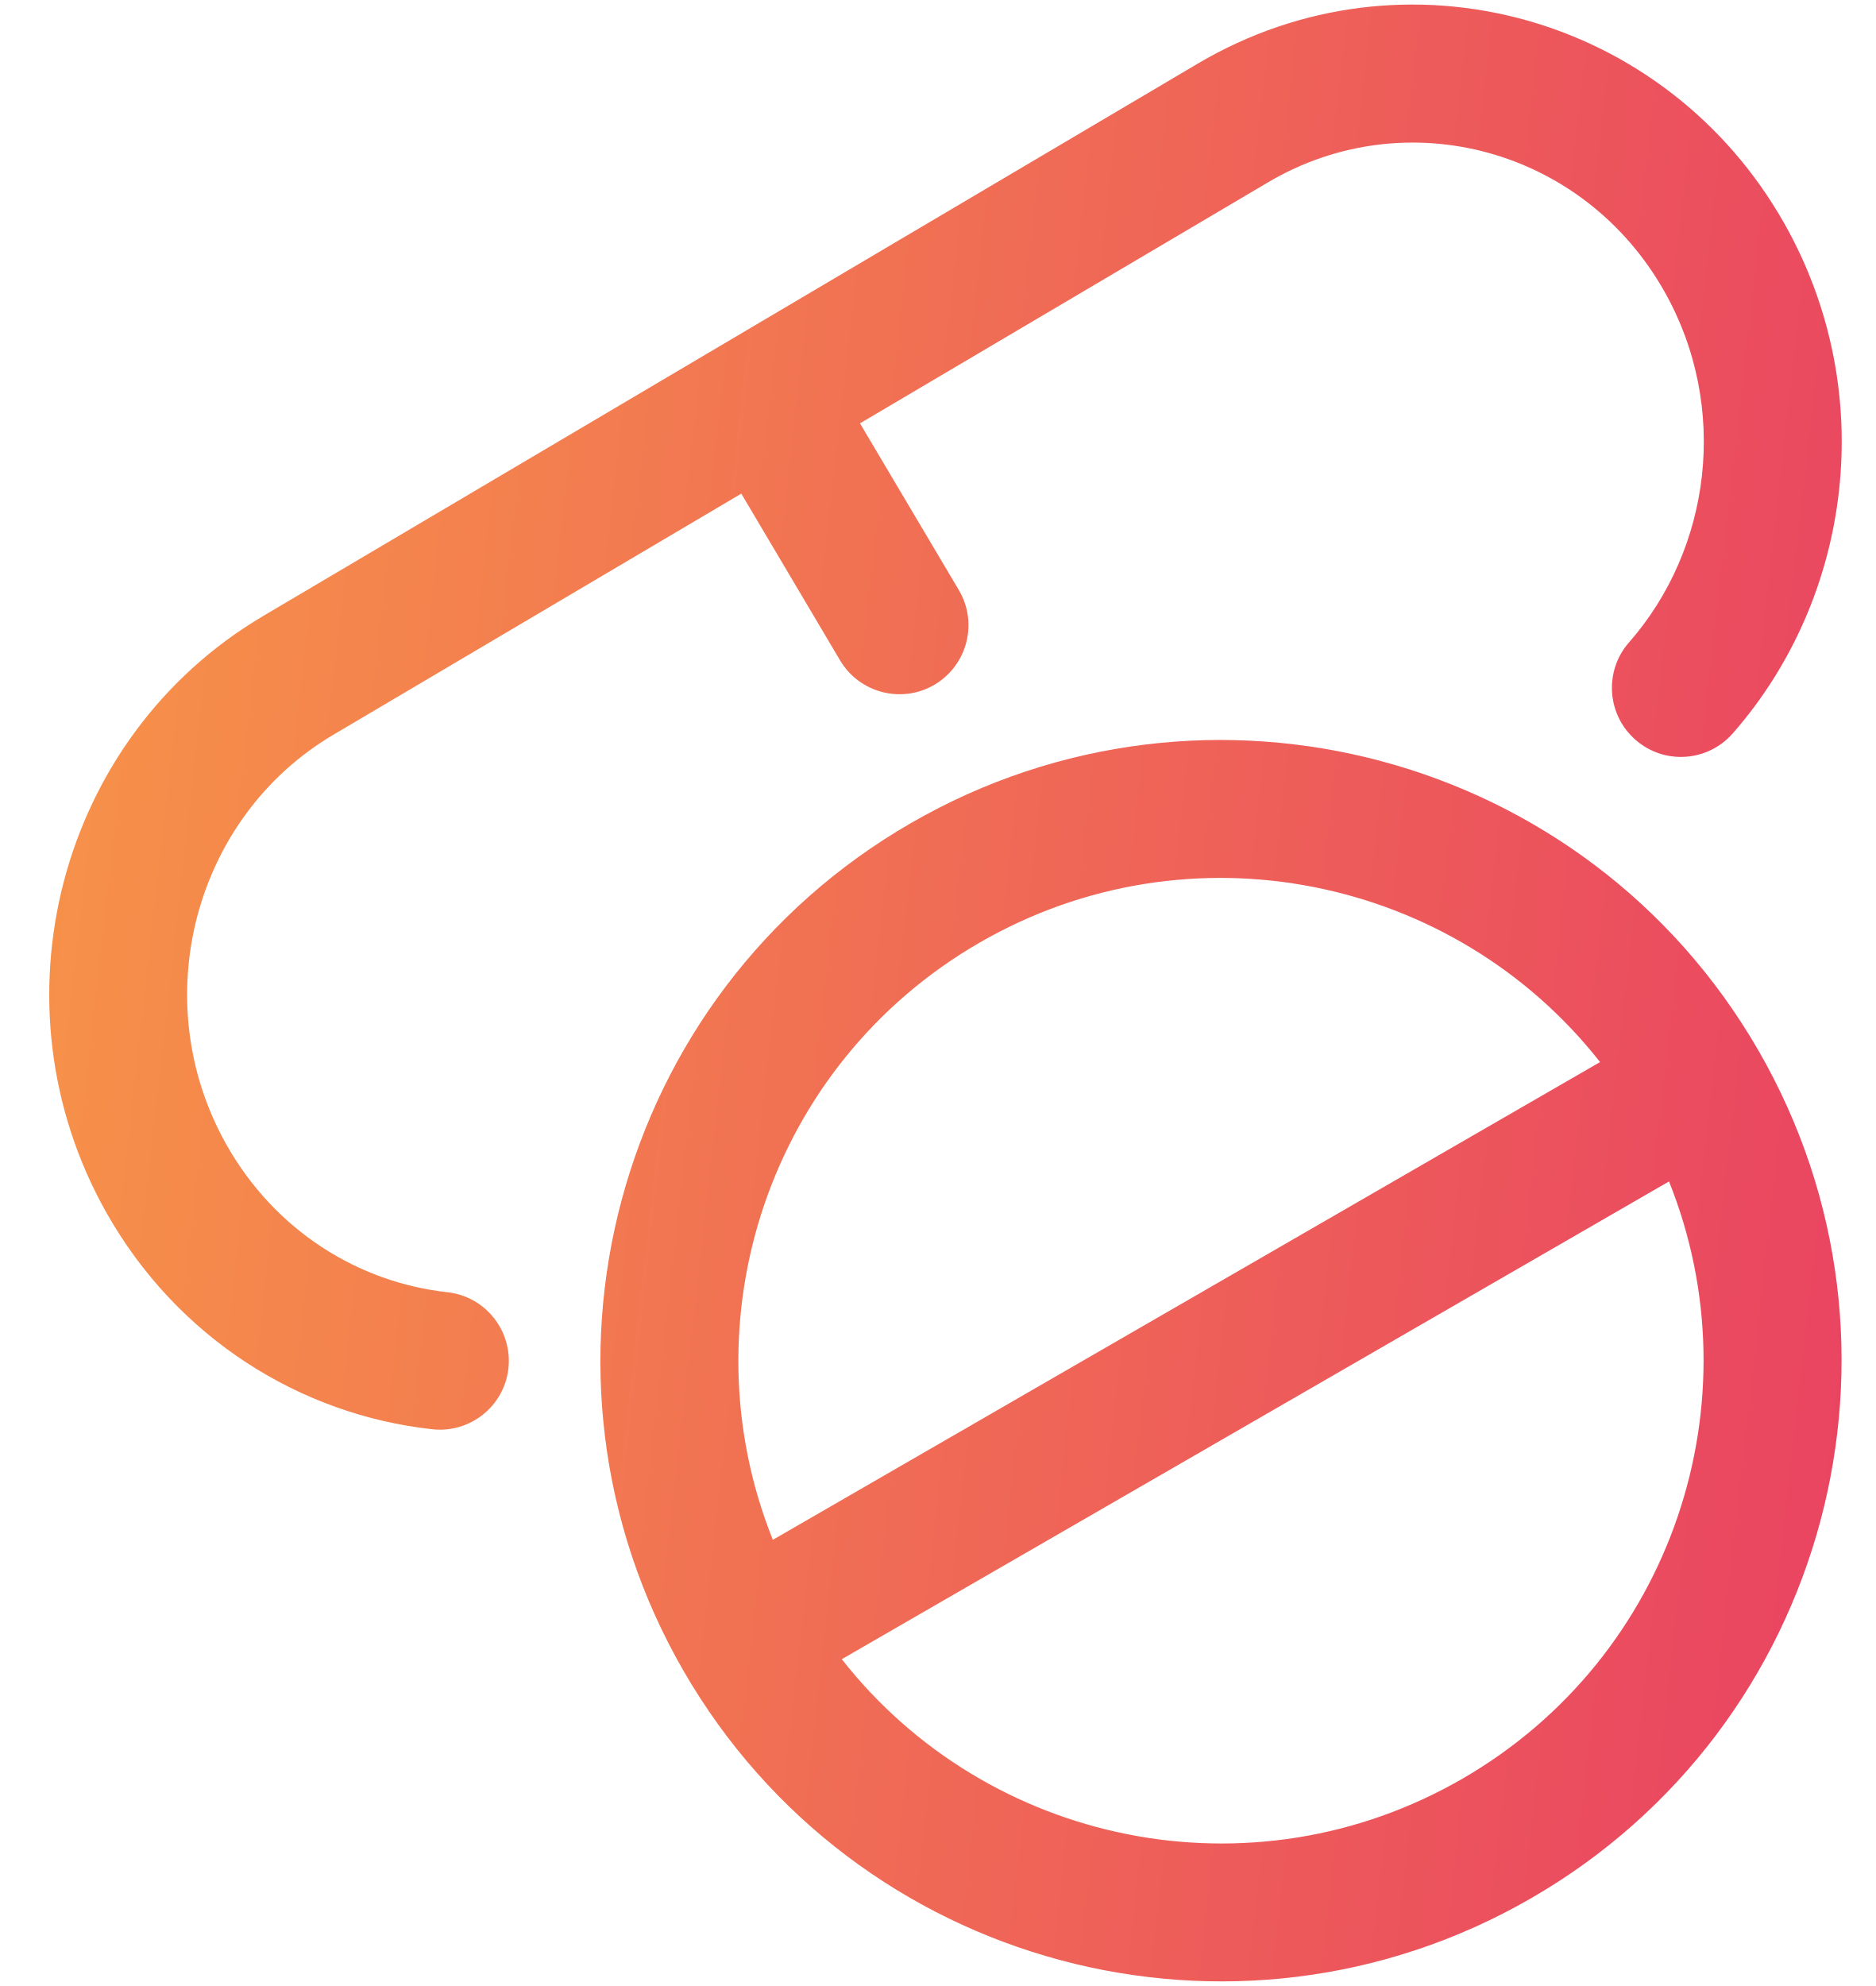
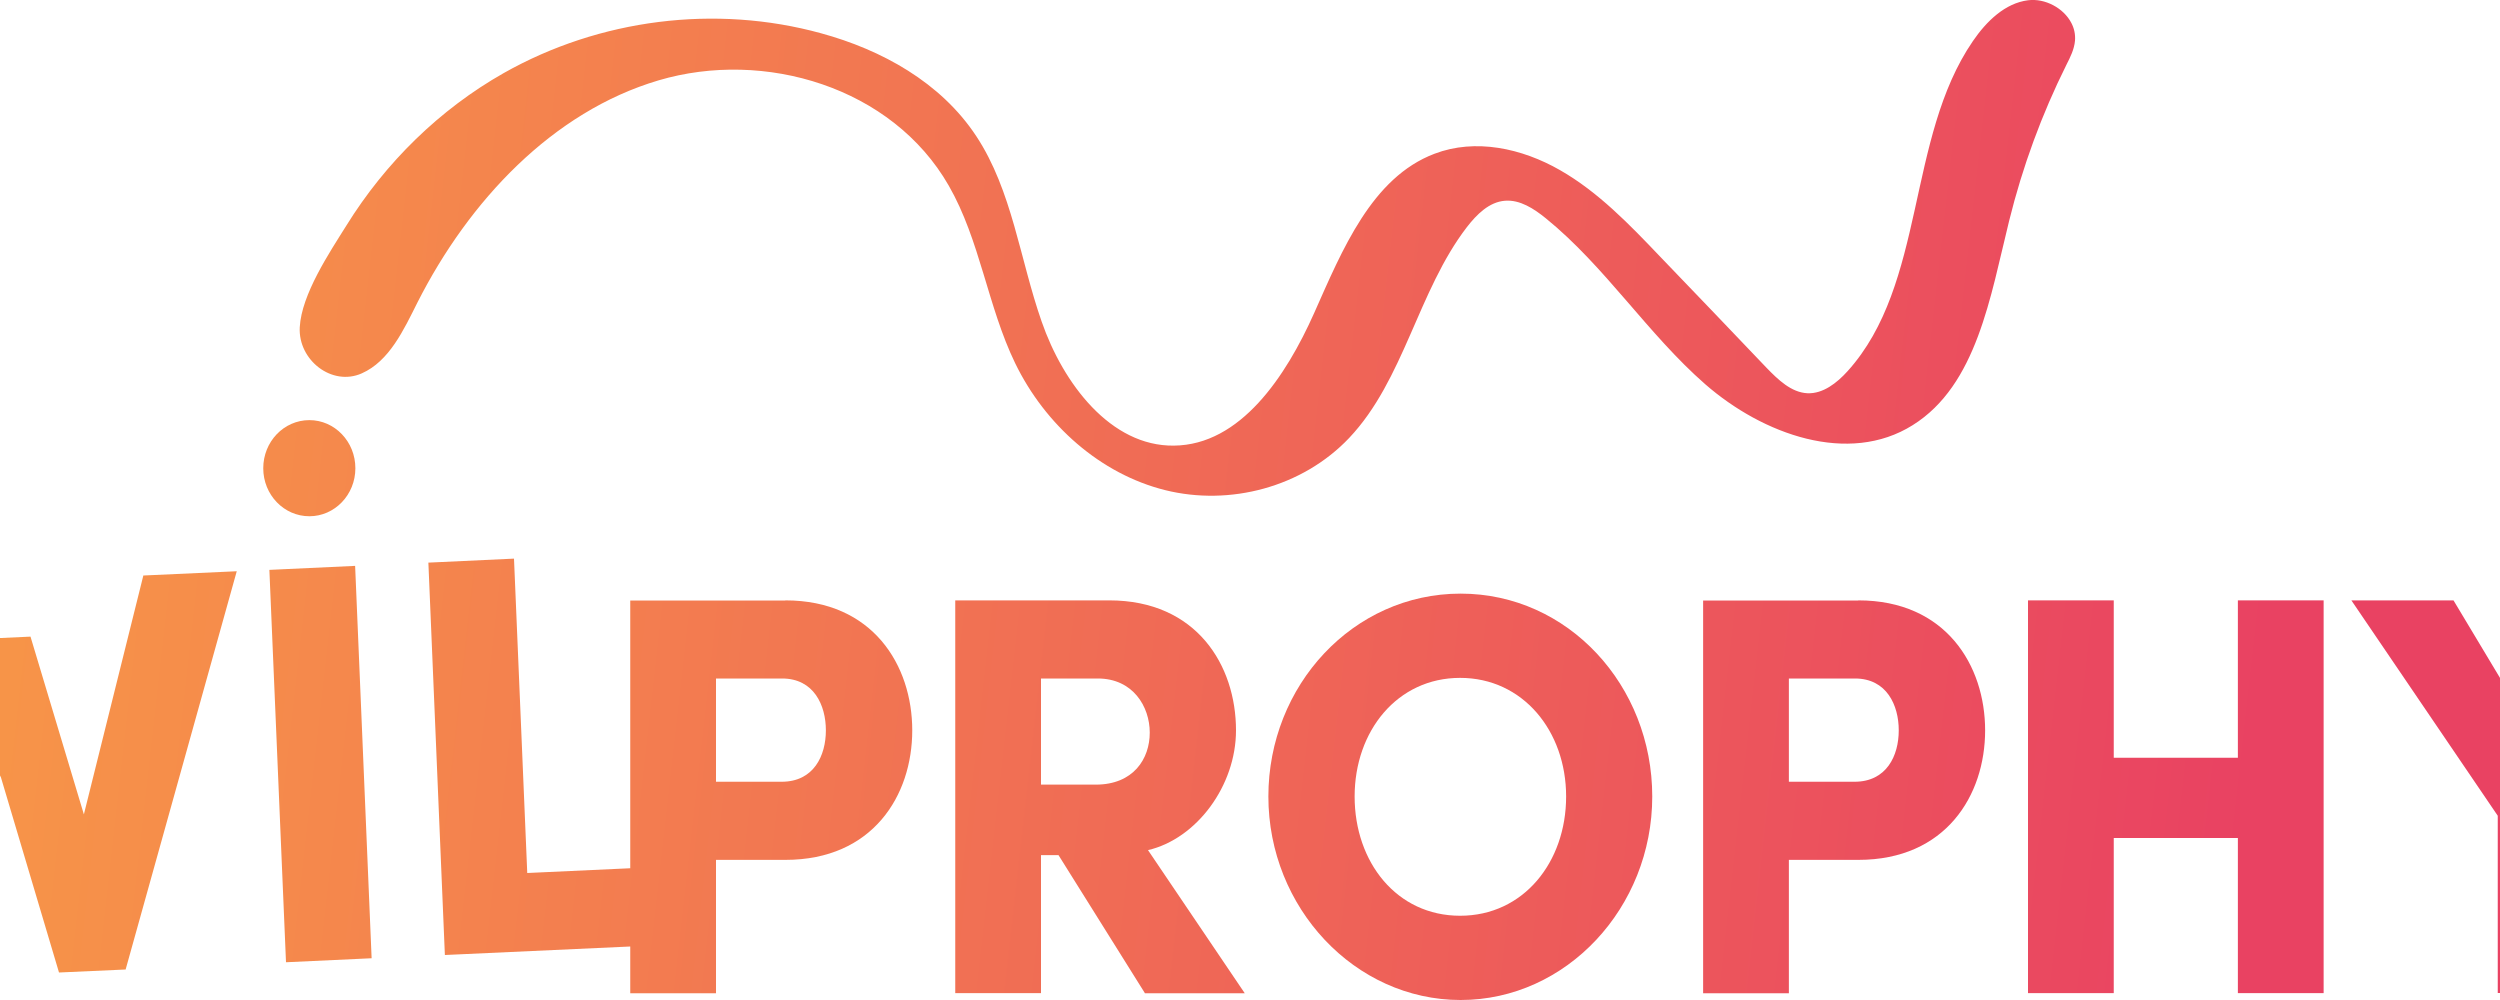
- <svg xmlns="http://www.w3.org/2000/svg" width="17" height="18" viewBox="0 0 17 18" fill="none">
-   <path fill-rule="evenodd" clip-rule="evenodd" d="M15.94 9.52C14.387 6.83 10.946 5.908 8.256 7.461C5.566 9.014 4.644 12.455 6.197 15.145C7.75 17.835 11.191 18.757 13.881 17.204C16.571 15.651 17.493 12.21 15.94 9.52ZM15.13 10.708C15.928 12.696 15.165 15.019 13.256 16.122C11.347 17.224 8.954 16.723 7.631 15.038L15.13 10.708ZM8.881 8.543C10.789 7.442 13.182 7.942 14.505 9.626L7.006 13.956C6.209 11.968 6.972 9.645 8.881 8.543Z" fill="url(#paint0_linear_2215_4790)" />
-   <path d="M16.178 2.03C15.108 0.134 12.727 -0.527 10.859 0.576L2.384 5.584C0.526 6.683 -0.1 9.102 0.964 10.99C1.607 12.129 2.723 12.823 3.919 12.954C4.262 12.992 4.571 12.745 4.609 12.402C4.646 12.059 4.399 11.75 4.056 11.712C3.251 11.624 2.494 11.156 2.053 10.375C1.317 9.069 1.759 7.406 3.021 6.66L6.72 4.474L7.616 5.986C7.792 6.282 8.176 6.381 8.473 6.205C8.77 6.028 8.868 5.644 8.692 5.348L7.796 3.837L11.496 1.652C12.748 0.913 14.357 1.346 15.089 2.643C15.679 3.69 15.513 4.972 14.767 5.823C14.54 6.082 14.566 6.478 14.826 6.705C15.085 6.933 15.48 6.907 15.708 6.647C16.795 5.407 17.034 3.549 16.178 2.03Z" fill="url(#paint1_linear_2215_4790)" />
+ <svg xmlns="http://www.w3.org/2000/svg" width="20" height="8" viewBox="0 0 20 8" fill="none">
+   <path fill-rule="evenodd" clip-rule="evenodd" d="M11.685 4.749C12.545 4.749 13.218 5.484 13.218 6.372C13.218 7.261 12.532 8 11.685 8C10.838 8 10.147 7.261 10.147 6.372C10.147 5.483 10.825 4.749 11.685 4.749ZM11.681 5.423C11.178 5.423 10.837 5.848 10.837 6.372C10.837 6.897 11.173 7.326 11.681 7.326C12.188 7.326 12.529 6.897 12.529 6.372C12.529 5.848 12.183 5.423 11.681 5.423Z" fill="url(#paint1_linear_2215_4790)" />
+   <path d="M21.632 7.181C21.835 7.181 22 7.353 22 7.565C22 7.778 21.835 7.95 21.632 7.95C21.428 7.95 21.263 7.778 21.263 7.565C21.263 7.353 21.428 7.181 21.632 7.181Z" fill="url(#paint1_linear_2215_4790)" />
+   <path fill-rule="evenodd" clip-rule="evenodd" d="M4.218 6.984L5.042 6.946V4.804H6.282L6.283 4.803C6.983 4.803 7.298 5.323 7.298 5.843C7.298 6.363 6.983 6.879 6.283 6.879H5.728V7.946H5.042V7.572L3.559 7.64L3.427 4.501L4.112 4.469L4.218 6.984ZM5.728 6.254H6.253C6.511 6.254 6.607 6.044 6.607 5.843C6.607 5.642 6.511 5.428 6.257 5.428H5.728V6.254Z" fill="url(#paint1_linear_2215_4790)" />
+   <path fill-rule="evenodd" clip-rule="evenodd" d="M8.874 4.803C9.573 4.803 9.888 5.323 9.888 5.843C9.888 6.286 9.573 6.71 9.184 6.801L9.958 7.946H9.158L9.159 7.945L8.468 6.841H8.328V7.945H7.642V4.803H8.874ZM8.328 6.277H8.766C9.067 6.277 9.198 6.071 9.198 5.861C9.198 5.652 9.063 5.428 8.783 5.428H8.328V6.277Z" fill="url(#paint1_linear_2215_4790)" />
+   <path fill-rule="evenodd" clip-rule="evenodd" d="M14.867 4.803C15.566 4.803 15.881 5.323 15.881 5.843C15.881 6.363 15.566 6.879 14.867 6.879H14.311V7.946H13.625V4.804H14.865L14.867 4.803ZM14.311 6.254H14.836C15.094 6.254 15.19 6.044 15.19 5.843C15.19 5.642 15.094 5.428 14.84 5.428H14.311V6.254Z" fill="url(#paint1_linear_2215_4790)" />
+   <path d="M16.91 6.062H17.903V4.803H18.589V7.945H17.903V6.704H16.91V7.945H16.224V4.803H16.91V6.062Z" fill="url(#paint1_linear_2215_4790)" />
+   <path d="M20.323 5.962L21.032 4.803H21.849L20.673 6.54V7.944H19.982V6.526L18.811 4.803H19.628L20.323 5.962Z" fill="url(#paint1_linear_2215_4790)" />
+   <path d="M1.005 7.756L0.472 7.78L0.003 6.204L-0.318 7.816L-0.855 7.841L-2 4.749L-1.262 4.715L-0.629 6.566L-0.319 5.119L0.244 5.093L0.671 6.515L1.147 4.603L1.148 4.604L1.894 4.57L1.005 7.756Z" fill="url(#paint1_linear_2215_4790)" />
+   <path d="M2.973 7.666L2.288 7.698L2.155 4.559L2.841 4.527L2.973 7.666Z" fill="url(#paint1_linear_2215_4790)" />
+   <path d="M2.475 3.361C2.678 3.361 2.843 3.533 2.843 3.746C2.843 3.958 2.678 4.13 2.475 4.13C2.271 4.13 2.106 3.958 2.106 3.746C2.106 3.533 2.271 3.361 2.475 3.361Z" fill="url(#paint1_linear_2215_4790)" />
+   <path d="M16.225 0.002C16.36 -0.015 16.509 0.064 16.571 0.184C16.593 0.226 16.604 0.274 16.6 0.325C16.594 0.394 16.563 0.456 16.532 0.517C16.334 0.914 16.18 1.334 16.073 1.767C15.923 2.372 15.815 3.08 15.302 3.401C14.788 3.724 14.103 3.476 13.642 3.074C13.181 2.671 12.841 2.131 12.366 1.746C12.271 1.669 12.159 1.596 12.039 1.606C11.913 1.616 11.814 1.715 11.735 1.817C11.343 2.327 11.233 3.039 10.793 3.504C10.419 3.898 9.838 4.05 9.321 3.921C8.804 3.792 8.361 3.4 8.121 2.905C7.901 2.451 7.841 1.922 7.59 1.485C7.138 0.696 6.115 0.392 5.268 0.643C4.421 0.894 3.752 1.606 3.34 2.419C3.229 2.64 3.115 2.889 2.894 2.987C2.656 3.093 2.384 2.881 2.398 2.618C2.412 2.355 2.636 2.02 2.77 1.806C3.084 1.299 3.519 0.874 4.029 0.585C4.796 0.151 5.724 0.034 6.568 0.266C7.052 0.398 7.526 0.658 7.81 1.089C8.098 1.525 8.159 2.076 8.333 2.572C8.505 3.069 8.885 3.571 9.391 3.565C9.924 3.56 10.288 3.01 10.513 2.505C10.738 1.999 10.974 1.42 11.476 1.23C11.803 1.105 12.175 1.186 12.48 1.361C12.785 1.535 13.036 1.796 13.281 2.053C13.565 2.348 13.849 2.645 14.132 2.942C14.224 3.037 14.33 3.14 14.46 3.146C14.584 3.151 14.695 3.064 14.781 2.969C15.409 2.273 15.25 1.106 15.783 0.329C15.891 0.171 16.04 0.025 16.225 0.002Z" fill="url(#paint1_linear_2215_4790)" />
  <defs>
    <linearGradient id="paint0_linear_2215_4790" x1="0.446" y1="0.042" x2="18.485" y2="2.074" gradientUnits="userSpaceOnUse">
      <stop stop-color="#F79548" />
      <stop offset="1" stop-color="#E94262" />
    </linearGradient>
    <linearGradient id="paint1_linear_2215_4790" x1="0.446" y1="0.042" x2="18.485" y2="2.074" gradientUnits="userSpaceOnUse">
      <stop stop-color="#F79548" />
      <stop offset="1" stop-color="#E94262" />
    </linearGradient>
  </defs>
</svg>
